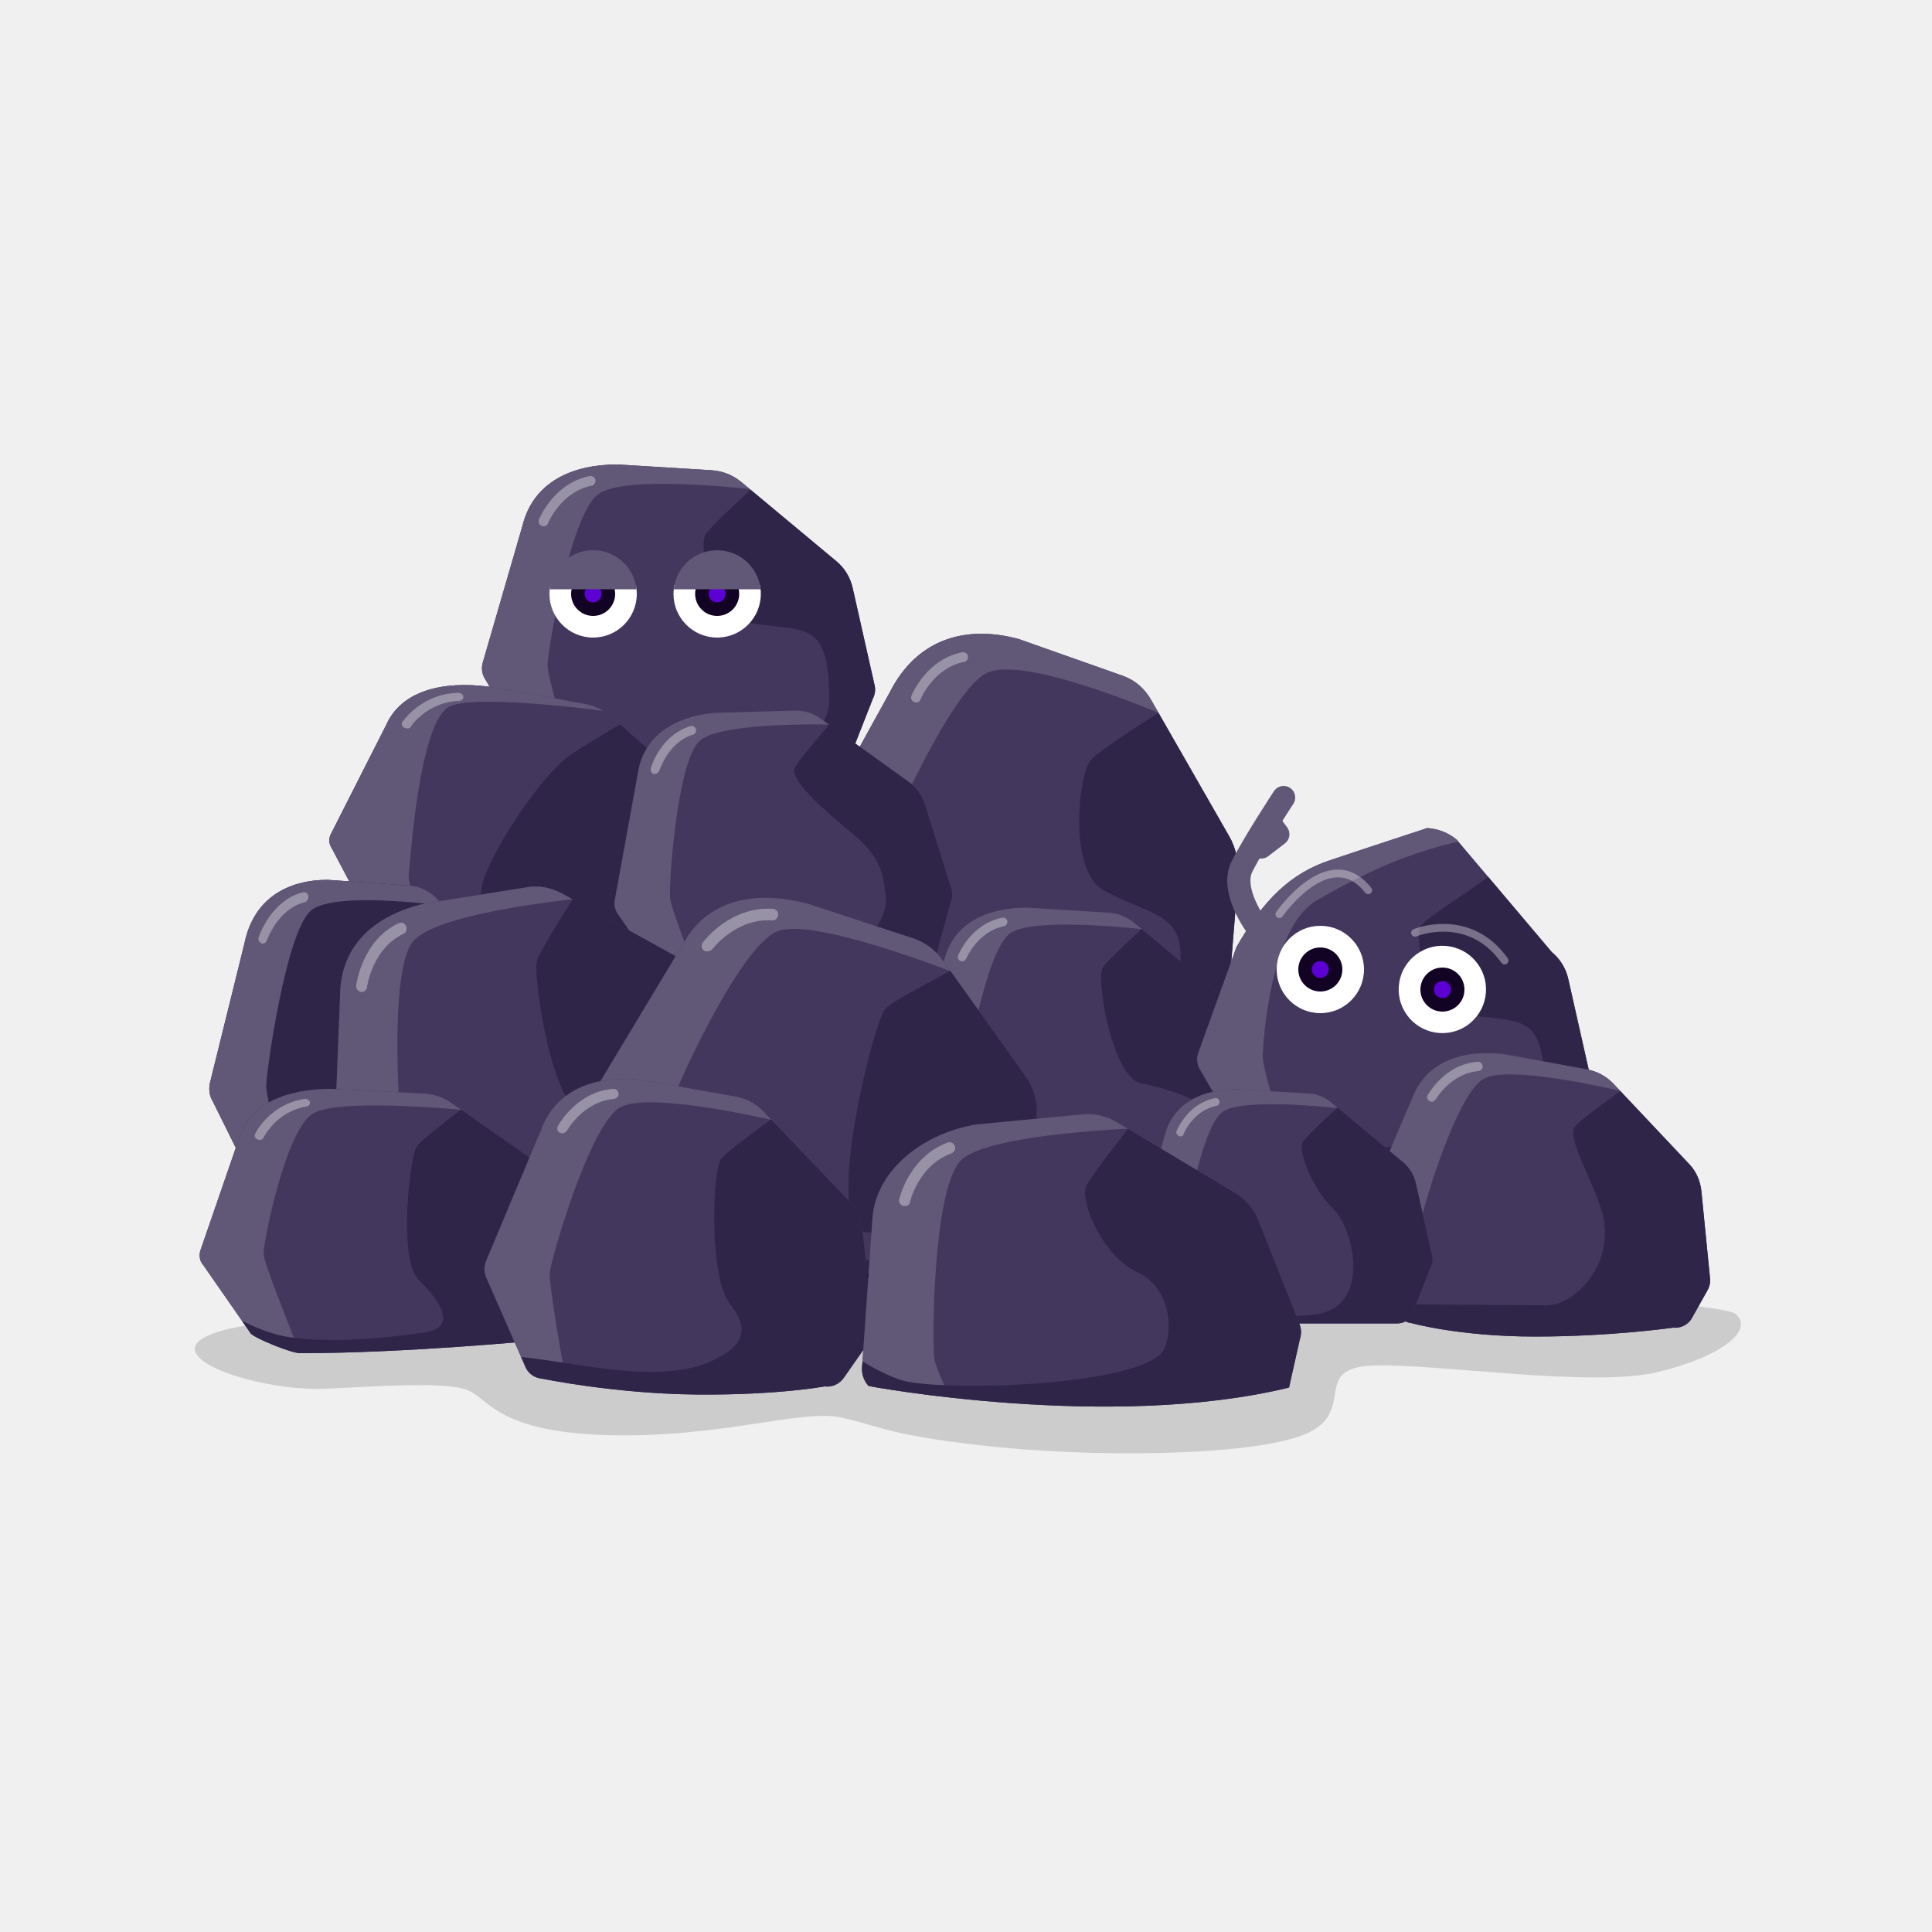
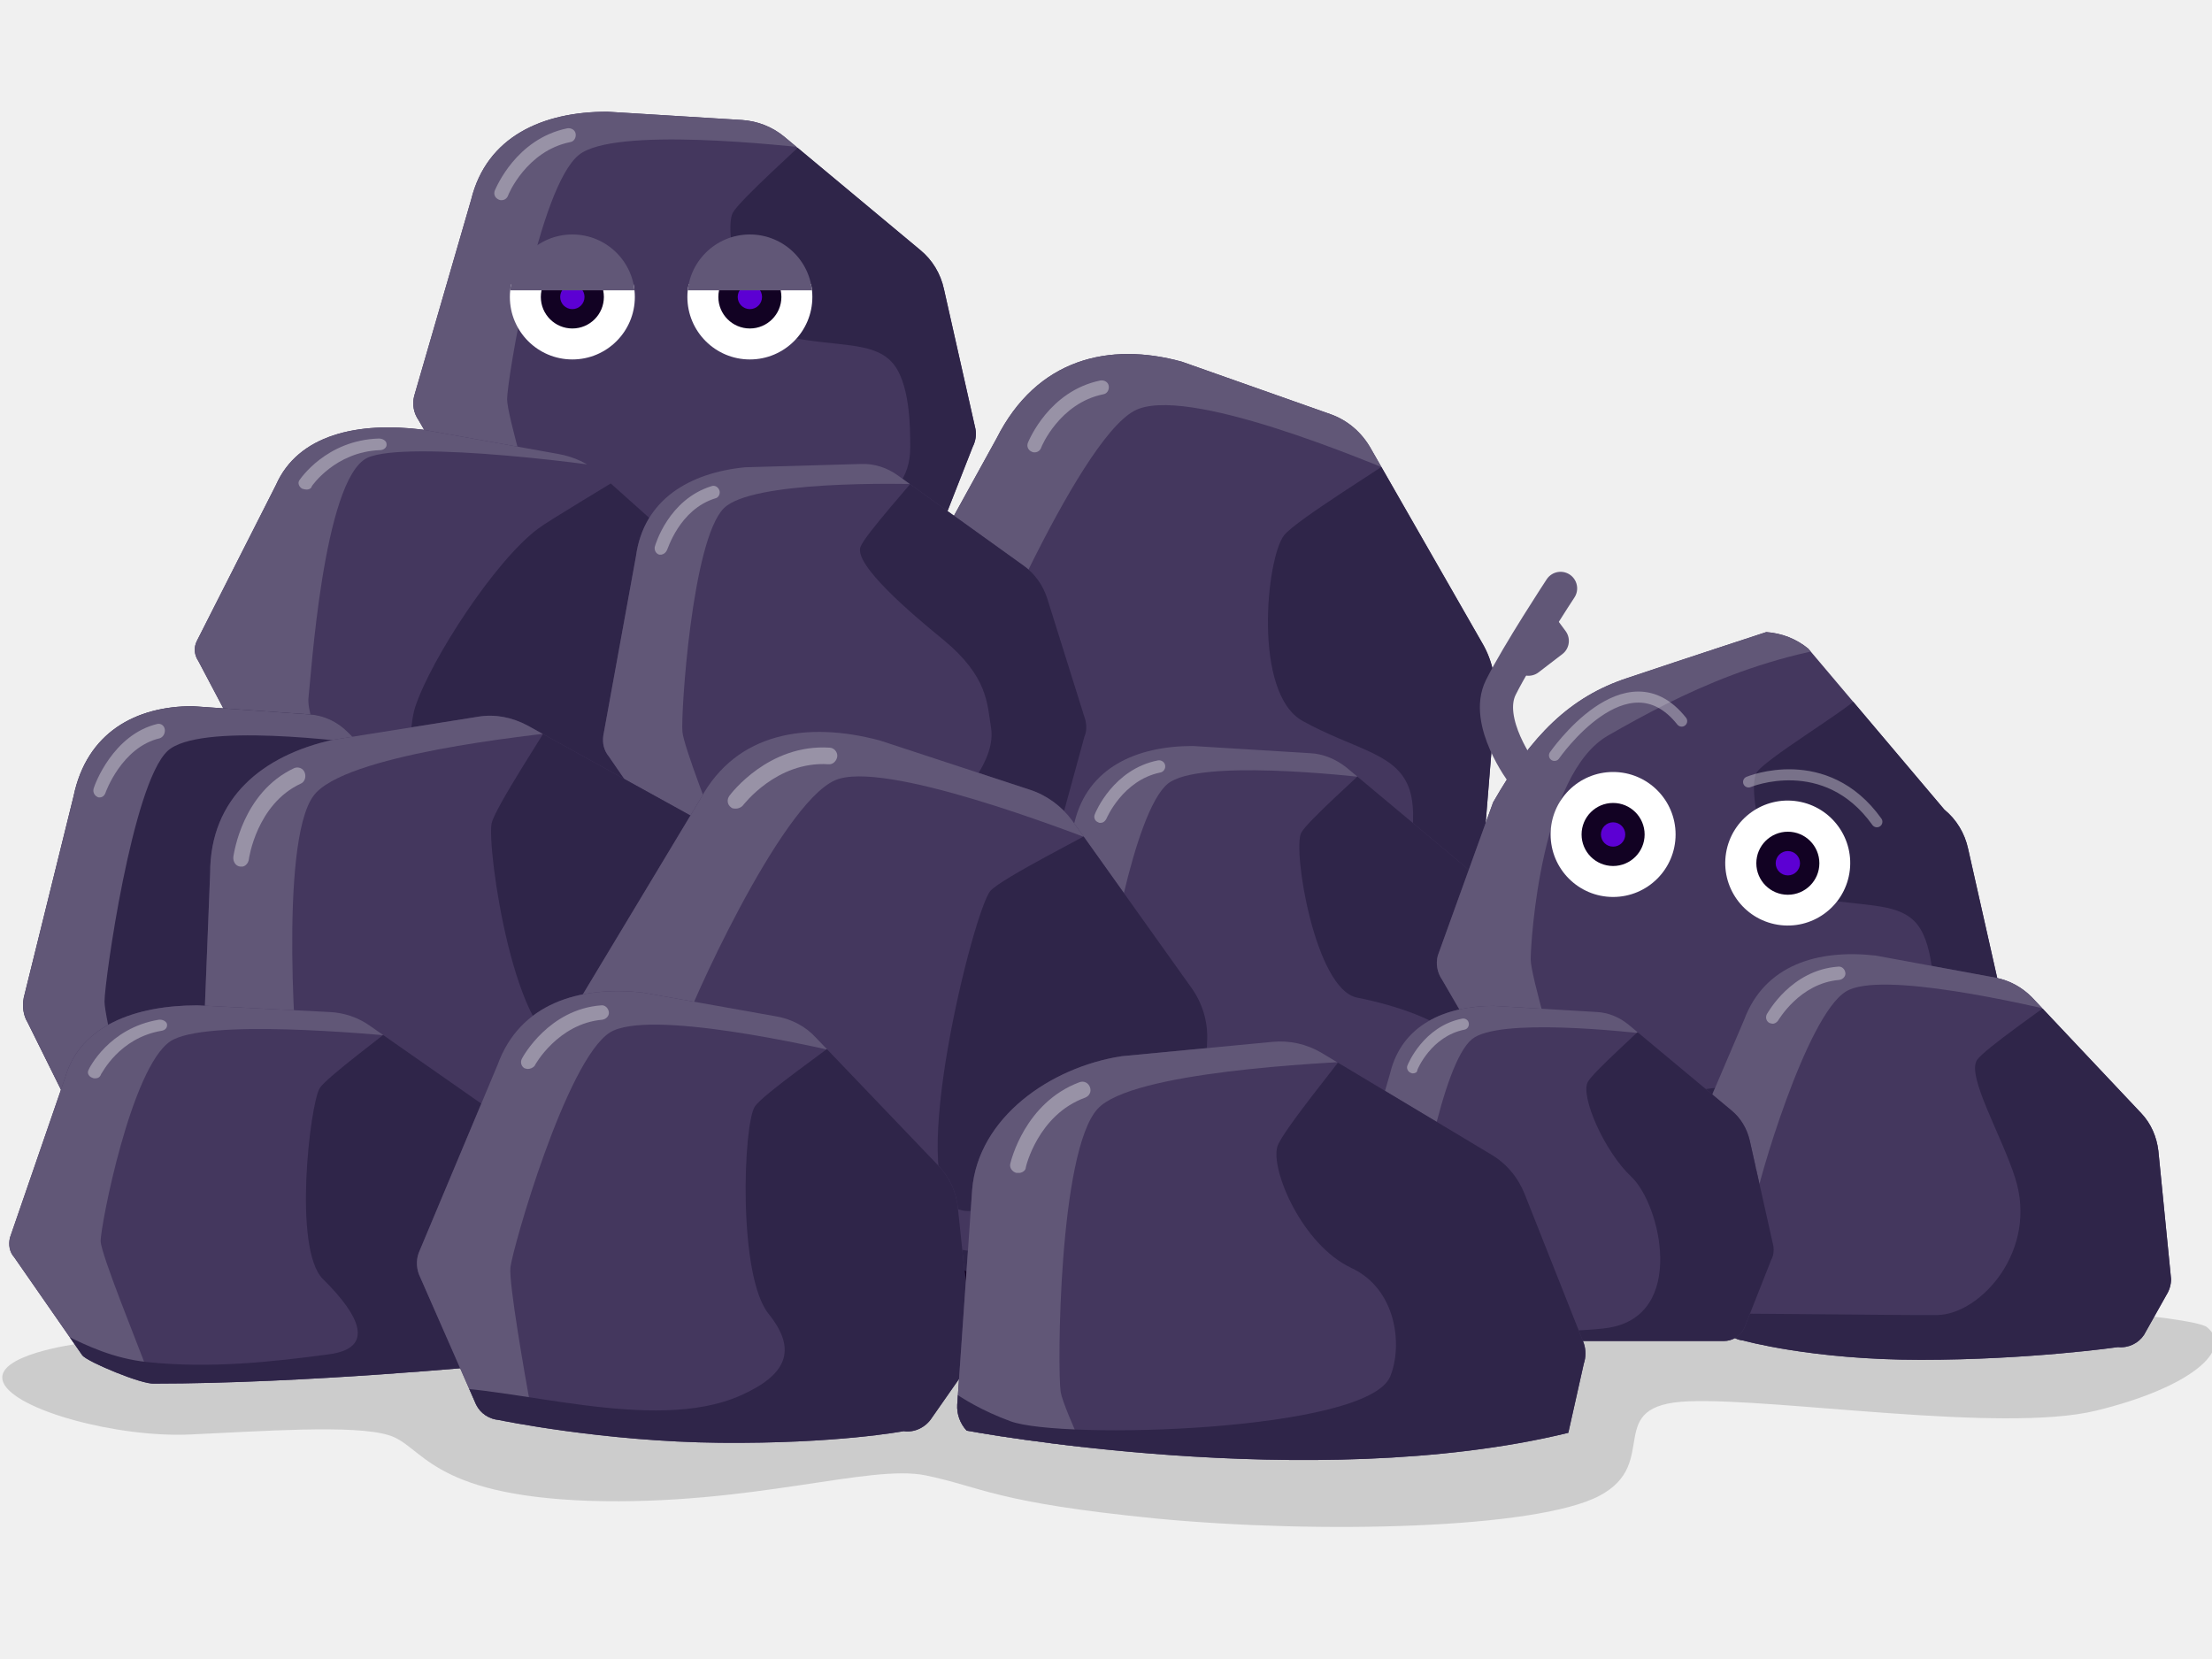
- <svg xmlns="http://www.w3.org/2000/svg" xmlns:xlink="http://www.w3.org/1999/xlink" version="1.1" id="prefix__Layer_1" x="0" y="0" viewBox="0 0 500 500" xml:space="preserve">
+ <svg xmlns="http://www.w3.org/2000/svg" xmlns:xlink="http://www.w3.org/1999/xlink" version="1.1" id="prefix__Layer_1" x="0" y="0" viewBox="50 100 400 300" xml:space="preserve">
  <style>
        .prefix__st2{fill:#615777}.prefix__st3{fill:#2f2549}.prefix__st4{fill:#120223}.prefix__st6{fill:#fff}.prefix__st7{fill:#5c00d3}.prefix__st24,.prefix__st9{opacity:.35;fill:#fff}.prefix__st24{fill:none;stroke:#fff;stroke-width:2;stroke-linecap:round;stroke-miterlimit:10}
    </style>
  <path d="M64.1 343s-15.6 2-13.5 7 20.6 10 33.8 9.4c13.2-.6 29.5-1.8 35.8.1 6.3 1.8 7.2 10.9 36.4 11.9 29.2.9 50.6-6.7 60.8-4.6 10.2 2.1 12.4 4.9 41.7 7.8 29.3 2.8 68.7 1.9 80.1-4.1 11.4-6 .3-16.5 16.2-17.1s56.7 5.8 73.6 1.7c16.9-4.1 25.1-11 20.1-15.1s-140.9-10.7-140.9-10.7H129.6c0 .1-34.4 4-65.5 13.7z" opacity=".15" />
  <defs>
    <path id="prefix__SVGID_1_" d="M138.3 197.6L125.7 176c-.9-1.3-1.2-2.9-.8-4.4l10.3-35.5c2.8-11.4 12.9-15.9 24.6-15.9l24.4 1.5c2.8.2 5.4 1.2 7.6 3l24.6 20.5c2.2 1.8 3.7 4.3 4.3 7.1l5.7 25.3c.2 1.1 0 2.2-.5 3.2l-6.4 16.3c-.9 1.8-2.8 3-4.8 3h-71.9c-1.8-.1-3.5-1-4.5-2.5z" />
  </defs>
  <use xlink:href="#prefix__SVGID_1_" overflow="visible" fill="#44375e" />
  <clipPath id="prefix__SVGID_2_">
    <use xlink:href="#prefix__SVGID_1_" overflow="visible" />
  </clipPath>
  <g clip-path="url(#prefix__SVGID_2_)">
    <path class="prefix__st2" d="M199 127.1c-7.7-.9-38-4.2-44.3.9-7.3 5.8-13 40.8-13 44.2 0 2.9 4.8 19 6.4 24.3l-6.3 3.5c-1.8 0-9.4-2-10.4-3.5L121 179.2c-.9-1.3-2.1-5.4-1.7-6.9l12.1-38.2c2.8-11.3 14.3-17.3 26-17.3h19.1c1.7 0 9.4-1.4 10.4 0l12.1 10.3z" />
    <path class="prefix__st3" d="M228.5 180.9l-5.2 13.9c-.9 1.8-3.2 5.2-5.2 5.2l-51.1-3.5c13.7-2 30.3-3.5 36.3-4.3 8.6-1.2 11.3-6.1 11.3-11.3 0-3.5 0-12.1-3.5-15.6s-9.5-2.6-18.2-4.3c-8.7-1.7-12.1-19.1-10.4-22.5 1.2-2.3 12.6-12.4 14.8-14.7l20.8 19.1c4.5 1.4 3.8 11.6 4.5 16.2l7.6 16.7c.2 1-1.2 4.1-1.7 5.1z" />
    <path class="prefix__st4" d="M136.5 201.7h85l1.8-5.2h-92z" />
  </g>
  <defs>
    <path id="prefix__SVGID_3_" d="M200.6 151.4h-62.4l2.1 15.5h60.3z" />
  </defs>
  <clipPath id="prefix__SVGID_4_">
    <use xlink:href="#prefix__SVGID_3_" overflow="visible" />
  </clipPath>
  <g clip-path="url(#prefix__SVGID_4_)">
    <circle class="prefix__st6" cx="153.5" cy="153.7" r="11.3" />
    <circle class="prefix__st4" cx="153.5" cy="153.7" r="5.7" />
    <circle class="prefix__st6" cx="185.6" cy="153.7" r="11.3" />
    <circle class="prefix__st4" cx="185.6" cy="153.7" r="5.7" />
    <circle class="prefix__st7" cx="153.5" cy="153.7" r="2.2" />
    <circle class="prefix__st7" cx="185.6" cy="153.7" r="2.2" />
  </g>
  <defs>
    <path id="prefix__SVGID_5_" d="M136.3 137.5h62.4v15h-62.4z" />
  </defs>
  <clipPath id="prefix__SVGID_6_">
    <use xlink:href="#prefix__SVGID_5_" overflow="visible" />
  </clipPath>
  <g clip-path="url(#prefix__SVGID_6_)">
    <circle class="prefix__st2" cx="153.5" cy="153.7" r="11.3" />
    <circle class="prefix__st2" cx="185.6" cy="153.7" r="11.3" />
  </g>
  <path class="prefix__st9" d="M140.7 136.2c-.2 0-.3 0-.5-.1-.7-.3-1-1-.7-1.7.2-.4 3.8-9.3 13.1-11.2.7-.1 1.4.3 1.5 1 .1.7-.3 1.4-1 1.5-7.9 1.6-11.2 9.5-11.2 9.6-.2.6-.7.9-1.2.9z" />
  <defs>
    <path id="prefix__SVGID_7_" d="M96.3 239.3l-10.4-19.7c-.8-1.2-.9-2.5-.3-3.7l14.3-28.2c4-9.1 14.8-11.5 26.6-10l24.5 4.4c2.8.5 5.4 1.7 7.4 3.5l22.6 20.2c2 1.8 3.3 4.1 3.6 6.4l3 21.7c0 .9-.3 1.8-.9 2.6l-8.2 12.7c-1.1 1.4-3.1 2.1-5.2 1.9l-72.6-9.4c-2-.2-3.6-1.1-4.4-2.4z" />
  </defs>
  <use xlink:href="#prefix__SVGID_7_" overflow="visible" fill="#44375e" />
  <clipPath id="prefix__SVGID_8_">
    <use xlink:href="#prefix__SVGID_7_" overflow="visible" />
  </clipPath>
  <g clip-path="url(#prefix__SVGID_8_)">
    <path class="prefix__st2" d="M167.1 185.7c-7.7-1.7-43.7-6.2-50.7-2.9-8 3.9-10.2 40.3-10.6 43.2-.3 2.4 1.3 6 2.3 10.6l-6.8 5.4c-1.8-.2-9.3-6.3-10.1-7.6l-8.7-15.8c-.8-1.2-1.5-4.8-1-6l16.4-30.1c4-9.1 16.3-12.5 28.2-11l19.3 2.5c1.7.2 9.7.1 10.5 1.4l11.2 10.3z" />
    <path class="prefix__st3" d="M189.2 237.1l-6.8 10.8c-1.1 1.4-3.8 3.9-5.8 3.6l-51.2-9.6c14 .2 4.1 14.7 10.2 14.7 8.8.1 4.3 9.6 4.8 5.3.3-2.9-8.4 1.4-11.5-1.9-3.1-3.3-6.2-25-3.8-32.2 2.8-8.5 14.4-26.4 22.2-32.2 1.8-1.4 14.1-8.7 16.6-10.3l19 18.6c4.4 1.7 2.6 10.1 2.8 14.1l5.9 14.9c-.1 1.1-1.8 3.5-2.4 4.2z" />
  </g>
  <path class="prefix__st9" d="M105.2 188.5c-.2 0-.3-.1-.5-.1-.6-.3-.9-1-.6-1.5.2-.3 4.9-7.3 14.4-7.6.7 0 1.4.4 1.4 1 .1.6-.5 1.1-1.2 1.1-8.1.3-12.3 6.5-12.3 6.5-.1.5-.7.7-1.2.6z" />
  <g>
    <defs>
      <path id="prefix__SVGID_9_" d="M211 263.3l-6.2-33.1c-.5-2-.3-4.2.7-6.1l24.7-44.8c7.3-14.5 20.4-17.5 33.5-13.9l26.9 9.5c3.1 1.1 5.7 3.3 7.4 6.4l20.1 35.1c1.8 3.1 2.6 6.9 2.3 10.9l-2.9 35.8c-.2 1.5-.8 3-1.8 4.2l-13.2 20c-1.7 2.2-4.2 3.2-6.5 2.6l-80.8-22c-2-.6-3.6-2.3-4.2-4.6z" />
    </defs>
    <use xlink:href="#prefix__SVGID_9_" overflow="visible" fill="#44375e" />
    <clipPath id="prefix__SVGID_10_">
      <use xlink:href="#prefix__SVGID_9_" overflow="visible" />
    </clipPath>
    <g clip-path="url(#prefix__SVGID_10_)">
      <path class="prefix__st2" d="M305.2 186.7c-8.3-3.5-41.1-17.3-50.1-12.4-10.4 5.6-29.6 51-30.9 55.7-1.1 3.9-1.6 27.1-1.7 34.7l-8.4 2.7c-2-.5-9.8-5.6-10.4-7.9l-5.3-26.6c-.5-2-.4-8 .6-9.9l27.7-47.8c7.3-14.5 22.5-19 35.6-15.4l21.4 5.8c1.9.5 11.1 1 11.7 3.2l9.8 17.9z" />
      <path class="prefix__st3" d="M318.5 268.3l-11 17.1c-1.7 2.2-5.5 6.1-7.8 5.4l-56.1-20.3c16.1 1.5 35.3 4.6 42.3 5.2 10.1 1 15-4.7 16.8-11.8 1.2-4.7 4.5-16.4 1.8-22.1-2.6-5.7-9.8-6.4-18.9-11.4-9.1-5-6.6-29.5-3.4-33.6 2.2-2.8 18.8-12.9 22.1-15.4l16.4 32.1c4.5 3.2 0 16.8-.9 23.3l2.4 24.9c0 1.7-2.7 5.4-3.7 6.6z" />
    </g>
    <path class="prefix__st9" d="M237.1 181.8c-.2 0-.3 0-.5-.1-.7-.3-1-1-.7-1.7.2-.4 3.8-9.3 13.1-11.2.7-.1 1.4.3 1.5 1 .1.7-.3 1.4-1 1.5-7.9 1.6-11.2 9.5-11.2 9.6-.2.6-.7.9-1.2.9z" />
    <g>
      <defs>
        <path id="prefix__SVGID_11_" d="M172.7 255.1l-12.6-18.3c-.9-1.1-1.2-2.4-1-3.8l5.9-32.4c1.4-10.3 9.7-15.1 19.7-16.1l21-.6c2.4-.1 4.8.7 6.7 2.1l22.7 16.3c2 1.4 3.5 3.5 4.3 6l6.9 22c.2 1 .2 2-.2 2.9l-4.1 15c-.6 1.7-2.1 2.9-3.9 3l-61.4 5.7c-1.5.1-3-.6-4-1.8z" />
      </defs>
      <use xlink:href="#prefix__SVGID_11_" overflow="visible" fill="#44375e" />
      <clipPath id="prefix__SVGID_12_">
        <use xlink:href="#prefix__SVGID_11_" overflow="visible" />
      </clipPath>
      <g clip-path="url(#prefix__SVGID_12_)">
        <path class="prefix__st2" d="M218.7 187.6c-6.6-.2-32.8-.7-37.8 4.3-5.8 5.8-7.8 37.3-7.5 40.4.2 2.6 5.6 16.5 7.5 21.1l-5.1 3.6c-1.5.1-8.2-1-9.2-2.3L156.3 240c-.9-1.1-2.2-4.7-2.1-6l7.2-34.9c1.4-10.3 10.8-16.6 20.8-17.5l16.3-1.5c1.5-.1 7.9-2 8.9-.8l11.3 8.3z" />
        <path class="prefix__st3" d="M248.3 233.1l-3.3 12.8c-.6 1.7-2.3 4.9-4 5l-43.9.9c11.5-2.8 25.6-5.5 30.6-6.7 7.2-1.8-8.6 11.2-9.1 6.6-.3-3.1 12-12 10.6-20.2-.7-4.2-.5-9.1-8.6-15.8-5.9-4.8-16.2-13.6-15-16.8.8-2.2 9.8-12.1 11.4-14.3l19.3 15.3c3.9.9 4.2 10 5.2 14.1l7.9 14.3c.2 1-.8 3.9-1.1 4.8z" />
        <path class="prefix__st4" d="M171.5 258.9l72.6-6.7 1-4.8-78.5 7.2z" />
      </g>
      <path class="prefix__st9" d="M169.6 200.3h-.4c-.6-.2-.9-.8-.8-1.4.1-.4 2.5-8.6 10.3-11 .6-.2 1.2.2 1.4.8.2.6-.2 1.3-.7 1.4-6.6 2-8.7 9.4-8.8 9.4-.2.4-.5.7-1 .8z" />
    </g>
  </g>
  <g>
    <defs>
      <path id="prefix__SVGID_13_" d="M246.9 302.1L236 283.3c-.8-1.1-1-2.5-.7-3.8l9-30.8c2.4-9.9 11.2-13.8 21.4-13.8l21.2 1.3c2.4.1 4.7 1.1 6.6 2.6l21.3 17.8c1.9 1.6 3.2 3.7 3.7 6.1l4.9 21.9c.1 1 0 1.9-.4 2.8l-5.6 14.1c-.8 1.6-2.4 2.6-4.2 2.6h-62.4c-1.5 0-3-.7-3.9-2z" />
    </defs>
    <use xlink:href="#prefix__SVGID_13_" overflow="visible" fill="#44375e" />
    <clipPath id="prefix__SVGID_14_">
      <use xlink:href="#prefix__SVGID_13_" overflow="visible" />
    </clipPath>
    <g clip-path="url(#prefix__SVGID_14_)">
      <path class="prefix__st2" d="M299.6 240.9c-6.7-.8-32.9-3.6-38.4.8-6.3 5.1-11.3 35.4-11.3 38.4 0 2.5 4.2 16.4 5.6 21.1l-5.5 3c-1.5 0-8.2-1.7-9-3l-9-15c-.8-1.1-1.8-4.7-1.5-6l10.5-33.1c2.4-9.8 12.4-15 22.6-15H280c1.5 0 8.2-1.2 9 0l10.6 8.8z" />
      <path class="prefix__st3" d="M325.1 287.6l-4.5 12c-.8 1.6-2.7 4.5-4.5 4.5l-44.3-3c11.9-1.7 26.2-3 31.5-3.8 7.4-1.1 9.8-5.3 9.8-9.8 0-3 3.1 3.1.1.1s-10.2-5.7-17.8-7.2-11.7-26.8-10.1-29.8c1-2 11-10.8 12.9-12.8l18.1 16.6c3.9 1.2 3.3 10.1 3.9 14.1l6.6 14.5c0 1-1.2 3.7-1.7 4.6z" />
      <path class="prefix__st4" d="M245.4 305.6h73.7l1.5-4.5h-79.7z" />
    </g>
    <path class="prefix__st9" d="M249 248.8c-.1 0-.3 0-.4-.1-.6-.2-.9-.9-.6-1.5.1-.3 3.3-8.1 11.4-9.7.6-.1 1.2.3 1.3.9.1.6-.3 1.2-.9 1.3-6.8 1.4-9.7 8.3-9.7 8.3-.3.6-.7.8-1.1.8z" />
  </g>
  <g>
    <defs>
      <path id="prefix__SVGID_15_" d="M66 307.1l-11-22.2c-.8-1.3-1-2.9-.7-4.5l9-36.4c2.4-11.6 11.3-16.3 21.5-16.3l21.4 1.5c2.4.2 4.8 1.3 6.6 3.1l21.5 21c1.9 1.9 3.2 4.4 3.8 7.2l5 25.9c.1 1.1 0 2.3-.4 3.3l-5.6 16.7c-.8 1.9-2.4 3.1-4.2 3.1l-45.1 17c-1.6 0-20.9-17.9-21.8-19.4z" />
    </defs>
    <use xlink:href="#prefix__SVGID_15_" overflow="visible" fill="#2f2549" />
    <clipPath id="prefix__SVGID_16_">
      <use xlink:href="#prefix__SVGID_15_" overflow="visible" />
    </clipPath>
    <g clip-path="url(#prefix__SVGID_16_)">
      <path class="prefix__st2" d="M119.1 234.9c-6.7-.9-33.2-4.3-38.8.9-6.4 6-11.4 41.7-11.4 45.3 0 2.9 4.2 19.4 5.6 24.9l-5.6 3.6c-1.5 0-8.2-2.1-9.1-3.6l-9.1-17.8c-.8-1.3-1.8-5.6-1.5-7.1L59.9 242c2.4-11.6 12.5-17.8 22.8-17.8h16.7c1.5 0 8.2-1.4 9.1 0l10.6 10.7z" />
      <path class="prefix__st4" d="M64.5 311.3h74.3l1.5-5.4H59.9z" />
    </g>
    <path class="prefix__st9" d="M68 244.2c-.1 0-.3 0-.4-.1-.6-.3-.9-1-.6-1.7.1-.4 3.4-9.6 11.5-11.5.6-.1 1.2.3 1.3 1 .1.7-.3 1.4-.9 1.6-6.9 1.6-9.8 9.8-9.8 9.8-.2.6-.6.9-1.1.9z" />
  </g>
  <g>
    <defs>
      <path id="prefix__SVGID_17_" d="M107.4 327.5l-19.1-21.7c-1.3-1.2-2-3-2-4.8l1.7-43.1c0-13.7 9.6-21.3 22.1-24.1l26.4-4.2c3-.5 6.1.1 8.9 1.6l31.5 17.4c2.8 1.5 5.1 4 6.4 7L196 283c.5 1.2.6 2.5.3 3.8l-2.6 20.2c-.5 2.3-2.2 4.1-4.4 4.6l-76.5 17.5c-1.9.4-3.9-.2-5.4-1.6z" />
    </defs>
    <use xlink:href="#prefix__SVGID_17_" overflow="visible" fill="#44375e" />
    <clipPath id="prefix__SVGID_18_">
      <use xlink:href="#prefix__SVGID_17_" overflow="visible" />
    </clipPath>
    <g clip-path="url(#prefix__SVGID_18_)">
      <path class="prefix__st2" d="M153.6 232.1c-8.4.9-41.5 4.4-46.9 11.8-6.3 8.4-3.2 49.8-2.3 53.7.8 3.3 10 20.5 13.2 26.2l-5.9 5.5c-1.9.4-10.5 0-12-1.4l-15.6-17.3c-1.3-1.2-3.7-5.7-3.7-7.5l3-46.6c0-13.6 10.7-23.3 23.2-26.2l20.3-4.6c1.8-.4 9.6-3.9 11.1-2.5l15.6 8.9z" />
      <path class="prefix__st3" d="M199 286.4l-1.9 17.1c-.5 2.3-2 6.7-4.2 7.2l-55.3 8.4c14.1-5.6 31.3-11.3 37.5-13.8 8.8-3.5 10.5-9.7 9.1-15.6-1-4-3.2-13.9-7.8-17-4.6-3.1-13.9 16.7-23.6 16.8-9.7.1-14.8-36.2-13.9-40.6.6-2.9 10.2-17.3 11.9-20.5l27.1 16.8c5.1.5 7.1 12.3 9.1 17.5l12.5 17.3c.5 1.3-.2 5.2-.5 6.4z" />
      <path class="prefix__st4" d="M106.6 332.6l90.5-20.7.5-6.4-97.9 22.4z" />
    </g>
    <path class="prefix__st9" d="M93.9 256.7h-.5c-.8-.1-1.3-.9-1.2-1.8.1-.5 1.6-11.6 11-16 .7-.3 1.6 0 1.9.8.3.8 0 1.7-.7 2-8 3.7-9.4 13.6-9.4 13.7-.1.7-.6 1.2-1.1 1.3z" />
  </g>
  <g>
    <defs>
      <path id="prefix__SVGID_19_" d="M161.8 314.6l-7.7-28.2c-.6-1.7-.5-3.6.4-5.1l22.2-36.9c6.5-12 19.3-14 32.4-10.5l27.1 8.9c3.1 1 5.8 3 7.7 5.6l21.6 30.3c1.9 2.7 2.9 5.9 2.8 9.2l-1.1 30.1c-.1 1.3-.7 2.5-1.5 3.5L253.4 338c-1.6 1.8-4 2.5-6.3 1.9l-80.9-21.4c-2.1-.5-3.7-1.9-4.4-3.9z" />
    </defs>
    <use xlink:href="#prefix__SVGID_19_" overflow="visible" fill="#44375e" />
    <clipPath id="prefix__SVGID_20_">
      <use xlink:href="#prefix__SVGID_19_" overflow="visible" />
    </clipPath>
    <g clip-path="url(#prefix__SVGID_20_)">
      <path class="prefix__st2" d="M251.1 253.3c-8.4-3.3-41.5-16-50.1-12.2-10 4.4-26.8 42-27.8 45.9-.9 3.2-.3 22.8 0 29.2l-8.2 2c-2-.5-10-5.1-10.7-7l-6.6-22.6c-.6-1.7-.7-6.8.1-8.3l25-39.3c6.5-11.9 21.3-15.3 34.4-11.8l21.5 5.7c1.9.5 11 1.2 11.7 3.1l10.7 15.3z" />
      <path class="prefix__st3" d="M268.3 322.6l-10 14.1c-1.6 1.8-5.1 4.9-7.4 4.3l-56.4-19.1c16 1.9 35.1 5.1 42.1 5.9 10 1.2 14.6-3.5 16-9.3 1-3.9 3.6-13.7.7-18.6-2.9-4.9-21.2 23.1-30.4 18.6s3.2-54 6.2-57.4c2-2.3 17.9-10.2 21.1-12.2l17.8 27.7c4.6 2.9.9 14.2.3 19.6l3.6 21.1c-.3 1.3-2.8 4.3-3.6 5.3z" />
      <path class="prefix__st4" d="M158.6 318.7l95.7 25.3 3.5-5.4-103.5-27.3z" />
    </g>
    <path class="prefix__st9" d="M182.7 246.2c-.2 0-.4-.1-.5-.2-.7-.5-.8-1.4-.3-2.1.3-.4 7.1-9.4 18.1-8.7.8 0 1.5.8 1.4 1.6-.1.8-.8 1.5-1.6 1.4-9.4-.6-15.4 7.4-15.5 7.5-.4.4-1 .6-1.6.5z" />
  </g>
  <g>
    <defs>
      <path id="prefix__SVGID_21_" d="M64.9 345.1l-12.3-17.7c-.9-1-1.1-2.3-.8-3.6l10-29c2.7-9.3 12.6-13 23.9-13l23.8 1.2c2.7.1 5.3 1 7.4 2.5l23.9 16.7c2.1 1.5 3.6 3.5 4.2 5.8l5.5 20.6c.2.9 0 1.8-.5 2.6l-6.2 13.3c-.9 1.5-2.7 2.4-4.7 2.4 0 0-34.1 3.3-61.2 3.3-2.2.2-12-3.9-13-5.1z" />
    </defs>
    <use xlink:href="#prefix__SVGID_21_" overflow="visible" fill="#44375e" />
    <clipPath id="prefix__SVGID_22_">
      <use xlink:href="#prefix__SVGID_21_" overflow="visible" />
    </clipPath>
    <g clip-path="url(#prefix__SVGID_22_)">
      <path class="prefix__st2" d="M123.9 287.6c-7.5-.7-36.9-3.4-43.1.7-7.1 4.8-12.6 33.3-12.6 36.1 0 2.3 6.8 18.9 8.4 23.3l-8.3-.6c-1.7 0-9.1-1.6-10.1-2.8L48 330.1c-.9-1-2-4.4-1.7-5.7l11.8-31.1c2.7-9.3 13.9-14.2 25.3-14.2h18.5c1.7 0 9.1-1.1 10.1 0l11.9 8.5z" />
      <path class="prefix__st3" d="M152.5 331.5l-4.4 18.9c-.9 1.5-69.5 4-71.5 4L50.7 338c6.9-.8 13.7 7 25.9 8.3 11.3 1.2 22.5 0 32.9-1.4 8.3-1.1 5.7-6.9-1.1-13.6-5.5-5.5-2.3-31.7-.6-34.5 1.1-1.9 12.3-10.1 14.4-12l20.2 15.6c4.3 1.1 3.7 9.5 4.4 13.2l7.4 13.6c.2.9-1.2 3.5-1.7 4.3z" />
    </g>
    <path class="prefix__st9" d="M67.2 295c-.2 0-.3 0-.5-.1-.6-.2-1-.8-.7-1.4.1-.3 3.7-7.6 12.7-9.1.7-.1 1.4.3 1.5.8.1.6-.3 1.1-1 1.2-7.7 1.3-10.8 7.8-10.9 7.8-.2.6-.6.8-1.1.8z" />
  </g>
  <g>
    <defs>
      <path id="prefix__SVGID_23_" d="M136.1 354L126 331c-.7-1.4-.8-3-.3-4.4l14.3-34.1c4-11 14.7-14.3 26.3-13l24.1 4.3c2.8.5 5.3 1.8 7.2 3.9l22.1 23.1c2 2.1 3.2 4.7 3.5 7.5l2.7 25.7c0 1.1-.3 2.2-.9 3.1l-6.5 9.3c-1.1 1.7-3.1 2.7-5.1 2.4 0 0-12.1 2.3-33.2 2.1-21.1-.2-39.9-4.1-39.9-4.1-1.9-.2-3.4-1.2-4.2-2.8z" />
    </defs>
    <use xlink:href="#prefix__SVGID_23_" overflow="visible" fill="#44375e" />
    <clipPath id="prefix__SVGID_24_">
      <use xlink:href="#prefix__SVGID_23_" overflow="visible" />
    </clipPath>
    <g clip-path="url(#prefix__SVGID_24_)">
      <path class="prefix__st2" d="M204.4 290.9c-7.5-1.8-37.2-8.5-44.1-4.2-7.9 5-17.6 39-18 42.5-.3 2.9 2.6 19.4 3.6 24.9l-6.7 2.7c-1.8-.2-9.1-3.1-9.9-4.6l-8.4-18.4c-.7-1.4-1.5-5.7-.9-7.1l16.4-36.5c4-11 16.2-15.6 27.8-14.3l19 2.2c1.7.2 9.5-.3 10.3 1.2l10.9 11.6z" />
      <path class="prefix__st3" d="M227.5 347.6l-6.8 13.2c-16.2 9.8-82.4-1.7-84.5-2l-7.6-7.9c13.8-.4 39.5 8.4 55.2 1.5 8.4-3.7 10.5-8.2 5.2-14.8-5.6-6.9-4.6-34.3-2.5-37.5 1.4-2.2 14-10.9 16.4-13l18.5 21.3c4.3 1.9 2.5 12 2.6 16.6l5.7 17.5c.2 1.3-1.6 4.2-2.2 5.1z" />
    </g>
    <path class="prefix__st9" d="M145.4 293.3c-.2 0-.3-.1-.5-.1-.6-.3-.9-1.1-.5-1.8.2-.4 4.9-8.9 14.3-9.6.7-.1 1.3.5 1.4 1.2.1.7-.5 1.3-1.2 1.4-8 .7-12.2 8.2-12.2 8.3-.3.4-.8.6-1.3.6z" />
  </g>
  <g>
    <defs>
      <path id="prefix__SVGID_25_" d="M323.4 298.9l-12.6-21.7c-.9-1.3-1.2-2.9-.8-4.4l10-27.7c6.9-12.1 13.9-19.1 24.3-22.5 10.4-3.5 25.1-8.3 25.1-8.3 2.8.2 5.4 1.2 7.6 3l24.6 29.1c2.2 1.8 3.7 4.3 4.3 7.1l5.7 25.3c.2 1.1 0 2.2-.5 3.2l-6.4 16.3c-.9 1.8-2.8 3-4.8 3H328c-1.9 0-3.6-.9-4.6-2.4z" />
    </defs>
    <use xlink:href="#prefix__SVGID_25_" overflow="visible" fill="#44375e" />
    <clipPath id="prefix__SVGID_26_">
      <use xlink:href="#prefix__SVGID_25_" overflow="visible" />
    </clipPath>
    <g clip-path="url(#prefix__SVGID_26_)">
      <path class="prefix__st2" d="M392.8 215.7c-22.4 1.3-39.1 9.9-52 17.3-12.1 6.9-14 37-14 40.5 0 2.9 4.8 19 6.4 24.3l-6.3 3.5c-1.8 0-9.4-2-10.4-3.5L306 280.4c-.9-1.3-2.1-5.4-1.7-6.9l12.1-38.2c2.8-11.3 14.3-17.3 26-17.3l19.1-14.5c1.7 0 9.3 13.1 25.1 12.3l6.2-.1z" />
      <path class="prefix__st3" d="M413.6 282.2l-5.2 13.9c-.9 1.8-3.2 5.2-5.2 5.2l-51.1-3.5c13.7-2 30.3-3.5 36.3-4.3 8.6-1.2 11.3-6.1 11.3-11.3 0-3.5 0-12.1-3.5-15.6s-9.5-2.6-18.2-4.3c-8.7-1.7-12.1-19.1-10.4-22.5 1.2-2.3 16.2-11.3 18.3-13.6l17.3 17.9c4.5 1.4 3.8 11.6 4.5 16.2l7.6 16.7c.2 1.1-1.2 4.2-1.7 5.2z" />
      <path class="prefix__st4" d="M321.6 303h85l1.8-5.2h-92z" />
    </g>
    <defs>
      <path id="prefix__SVGID_27_" d="M391.2 240.3l-61.6-10.2-3.1 31.6 59.5 9.9z" />
    </defs>
    <clipPath id="prefix__SVGID_28_">
      <use xlink:href="#prefix__SVGID_27_" overflow="visible" />
    </clipPath>
    <g clip-path="url(#prefix__SVGID_28_)">
      <circle class="prefix__st6" cx="341.7" cy="250.9" r="11.3" />
      <circle class="prefix__st4" cx="341.7" cy="250.9" r="5.7" />
      <ellipse transform="rotate(-80.596 373.27 256.096)" class="prefix__st6" cx="373.3" cy="256.1" rx="11.3" ry="11.3" />
      <circle class="prefix__st4" cx="373.3" cy="256.1" r="5.7" />
      <circle class="prefix__st7" cx="341.7" cy="250.9" r="2.2" />
      <circle class="prefix__st7" cx="373.3" cy="256.1" r="2.2" />
    </g>
    <g>
      <defs>
        <path id="prefix__SVGID_29_" d="M392.6 248.2l-28.7-7.2-14-3.1-28.5 2.3 6-8.1 62.1 8.5z" />
      </defs>
      <clipPath id="prefix__SVGID_30_">
        <use xlink:href="#prefix__SVGID_29_" overflow="visible" />
      </clipPath>
      <g clip-path="url(#prefix__SVGID_30_)">
        <circle class="prefix__st2" cx="341.7" cy="250.9" r="11.3" />
        <ellipse transform="rotate(-80.596 373.27 256.096)" class="prefix__st2" cx="373.3" cy="256.1" rx="11.3" ry="11.3" />
      </g>
    </g>
    <path d="M325.3 239.8s-7-9.3-3.9-15.5 10.8-17.9 10.8-17.9" fill="none" stroke="#615777" stroke-width="6" stroke-linecap="round" stroke-miterlimit="10" />
    <path fill="none" stroke="#615777" stroke-width="6" stroke-linecap="round" stroke-linejoin="round" stroke-miterlimit="10" d="M328.4 212.8l2.3 3.1-4.3 3.3-1.1-.2" />
    <path class="prefix__st24" d="M331.1 236.6s13-18.8 23-6.2M366.2 241.4s13.9-5.8 23.2 7.2" />
  </g>
  <g>
    <defs>
      <path id="prefix__SVGID_31_" d="M361.6 339.9l-9-20.8c-.7-1.2-.7-2.7-.3-4l13.1-30.7c3.7-9.9 13.3-12.8 23.8-11.6l21.7 4c2.5.5 4.7 1.7 6.5 3.5l19.8 21c1.8 1.9 2.8 4.3 3.1 6.8l2.3 23.2c0 1-.3 2-.8 2.8l-4.1 7.3c-1 1.5-2.8 2.4-4.7 2.2 0 0-16 2.3-35.7 2.3-19.7 0-32.1-3.5-32.1-3.5-1.4-.1-2.8-1.1-3.6-2.5z" />
    </defs>
    <use xlink:href="#prefix__SVGID_31_" overflow="visible" fill="#44375e" />
    <clipPath id="prefix__SVGID_32_">
      <use xlink:href="#prefix__SVGID_31_" overflow="visible" />
    </clipPath>
    <g clip-path="url(#prefix__SVGID_32_)">
      <path class="prefix__st2" d="M423.6 283.3c-6.8-1.6-33.6-7.9-39.8-4-7.2 4.4-16.1 35.1-16.4 38.2-.3 2.6-6.6 17.5-5.8 22.4l2.8 2.5c-1.6-.2-8.2-2.8-8.9-4.2l-7.4-16.7c-.7-1.2-1.3-5.1-.8-6.4l15-32.9c3.7-9.9 14.7-14 25.2-12.7l17.1 2.1c1.5.2 8.6-.2 9.3 1.1l9.7 10.6z" />
      <path class="prefix__st3" d="M444.2 334.6l-6.2 11.9c-1 1.5-92.2 4.7-94.1 4.4l.7-13.3c12.5-.3 50.3.3 55.8.2 7.8-.2 18.2-11.7 14-24.8-2.4-7.6-8.8-18.4-6.9-21.3 1.3-2 12.7-9.8 14.9-11.6l16.6 19.3c3.8 1.7 2.2 10.8 2.3 15l5 15.8c.1 1-1.5 3.6-2.1 4.4z" />
    </g>
    <path class="prefix__st9" d="M370.4 285.1c-.1 0-.3-.1-.4-.1-.6-.3-.8-1-.5-1.6.2-.3 4.4-8 12.9-8.6.6-.1 1.2.4 1.3 1.1.1.6-.4 1.2-1.1 1.3-7.2.6-11 7.3-11.1 7.4-.2.3-.7.6-1.1.5z" />
  </g>
  <g>
    <defs>
      <path id="prefix__SVGID_33_" d="M303.8 340.8l-9.6-16.5c-.7-1-.9-2.2-.6-3.3l7.8-27c2.1-8.6 9.8-12.1 18.7-12.1l18.6 1.1c2.1.1 4.1.9 5.8 2.3l18.6 15.5c1.7 1.4 2.8 3.3 3.3 5.4l4.3 19.2c.1.8 0 1.7-.4 2.4l-4.9 12.4c-.7 1.4-2.1 2.3-3.7 2.3h-54.6c-1.3 0-2.6-.6-3.3-1.7z" />
    </defs>
    <use xlink:href="#prefix__SVGID_33_" overflow="visible" fill="#44375e" />
    <clipPath id="prefix__SVGID_34_">
      <use xlink:href="#prefix__SVGID_33_" overflow="visible" />
    </clipPath>
    <g clip-path="url(#prefix__SVGID_34_)">
      <path class="prefix__st2" d="M349.8 287.2c-5.8-.7-28.8-3.2-33.6.7-5.5 4.4-9.9 31-9.9 33.6 0 2.2 3.6 14.4 4.9 18.4l-4.8 2.6c-1.3 0-7.1-1.5-7.9-2.6l-7.9-13.2c-.7-1-1.6-4.1-1.3-5.3l9.2-29c2.1-8.6 10.9-13.2 19.8-13.2h14.5c1.3 0 7.1-1.1 7.9 0l9.1 8z" />
      <path class="prefix__st3" d="M372.2 328l-4 10.5c-.7 1.4-2.4 4-4 4h-58c10.4-1.5 30.2-1.6 34.7-2.4 14.1-2.3 9.4-22.3 4.1-27.3-4.9-4.6-9.2-14.5-7.9-17.1.9-1.8 9.6-9.4 11.2-11.2l15.8 14.5c3.4 1.1 2.9 8.8 3.4 12.3l5.8 12.7c.4.9-.7 3.3-1.1 4z" />
    </g>
    <path class="prefix__st9" d="M305.5 294.1c-.1 0-.2 0-.4-.1-.5-.2-.8-.8-.6-1.3.1-.3 2.9-7.1 9.9-8.5.5-.1 1.1.2 1.2.8.1.5-.2 1.1-.8 1.2-6 1.2-8.5 7.2-8.5 7.3 0 .4-.4.6-.8.6z" />
  </g>
  <g>
    <defs>
      <path id="prefix__SVGID_35_" d="M224.8 358.7c-1.2-1.3-1.8-3-1.7-4.7l2.7-38.9c1.1-13 14.1-22.1 27-24.1l27.3-2.6c3.1-.3 6.2.4 8.9 2l30.7 18.4c2.7 1.6 4.8 4.1 6 7.1l10.7 27c.4 1.2.4 2.5 0 3.7l-2.8 12.5c-46.4 11.3-108.8-.4-108.8-.4z" />
    </defs>
    <use xlink:href="#prefix__SVGID_35_" overflow="visible" fill="#44375e" />
    <clipPath id="prefix__SVGID_36_">
      <use xlink:href="#prefix__SVGID_35_" overflow="visible" />
    </clipPath>
    <g clip-path="url(#prefix__SVGID_36_)">
      <path class="prefix__st2" d="M297.4 291.8c-8.7.4-42.8 2-48.9 8.7-7.1 7.7-7.3 47.4-6.7 51.2.5 3.2 8.6 20.1 11.3 25.8l-6.4 4.9c-2 .3-10.8-.6-12.1-2L220.1 363c-1.2-1.2-3.3-5.7-3.1-7.4l6.8-44.3c1.1-13 12.8-21.7 25.8-23.7l21.1-3.3c1.9-.3 10.2-3.2 11.5-1.8l15.2 9.3z" />
      <path class="prefix__st3" d="M339.4 346.2l-3.3 16.3c-.7 2.2-2.6 6.3-4.9 6.7l-120.3-9.9c6.6-20.9 1.6-9.8 21.8-2.3 9.1 3.4 64.6 1.9 68.7-8.1 2.3-5.7 1.1-15.8-7-19.6-9-4.2-14.7-17.9-13.4-22 .9-2.8 11.8-16 13.8-18.9l26.4 17.5c5.2.8 6.3 12.2 7.8 17.2l11.3 17.2c.5 1.1-.5 4.7-.9 5.9z" />
      <path class="prefix__st4" d="M241.3 385.3l94-14.8 1-6.1-101.7 16z" />
    </g>
    <path class="prefix__st9" d="M234.4 312.1h-.6c-.8-.2-1.3-1-1.1-1.7.1-.4 2.6-11 12.5-14.7.8-.3 1.6.1 1.9.9.3.8-.1 1.6-.9 1.9-8.5 3.1-10.7 12.5-10.7 12.6 0 .5-.5.9-1.1 1z" />
  </g>
</svg>
